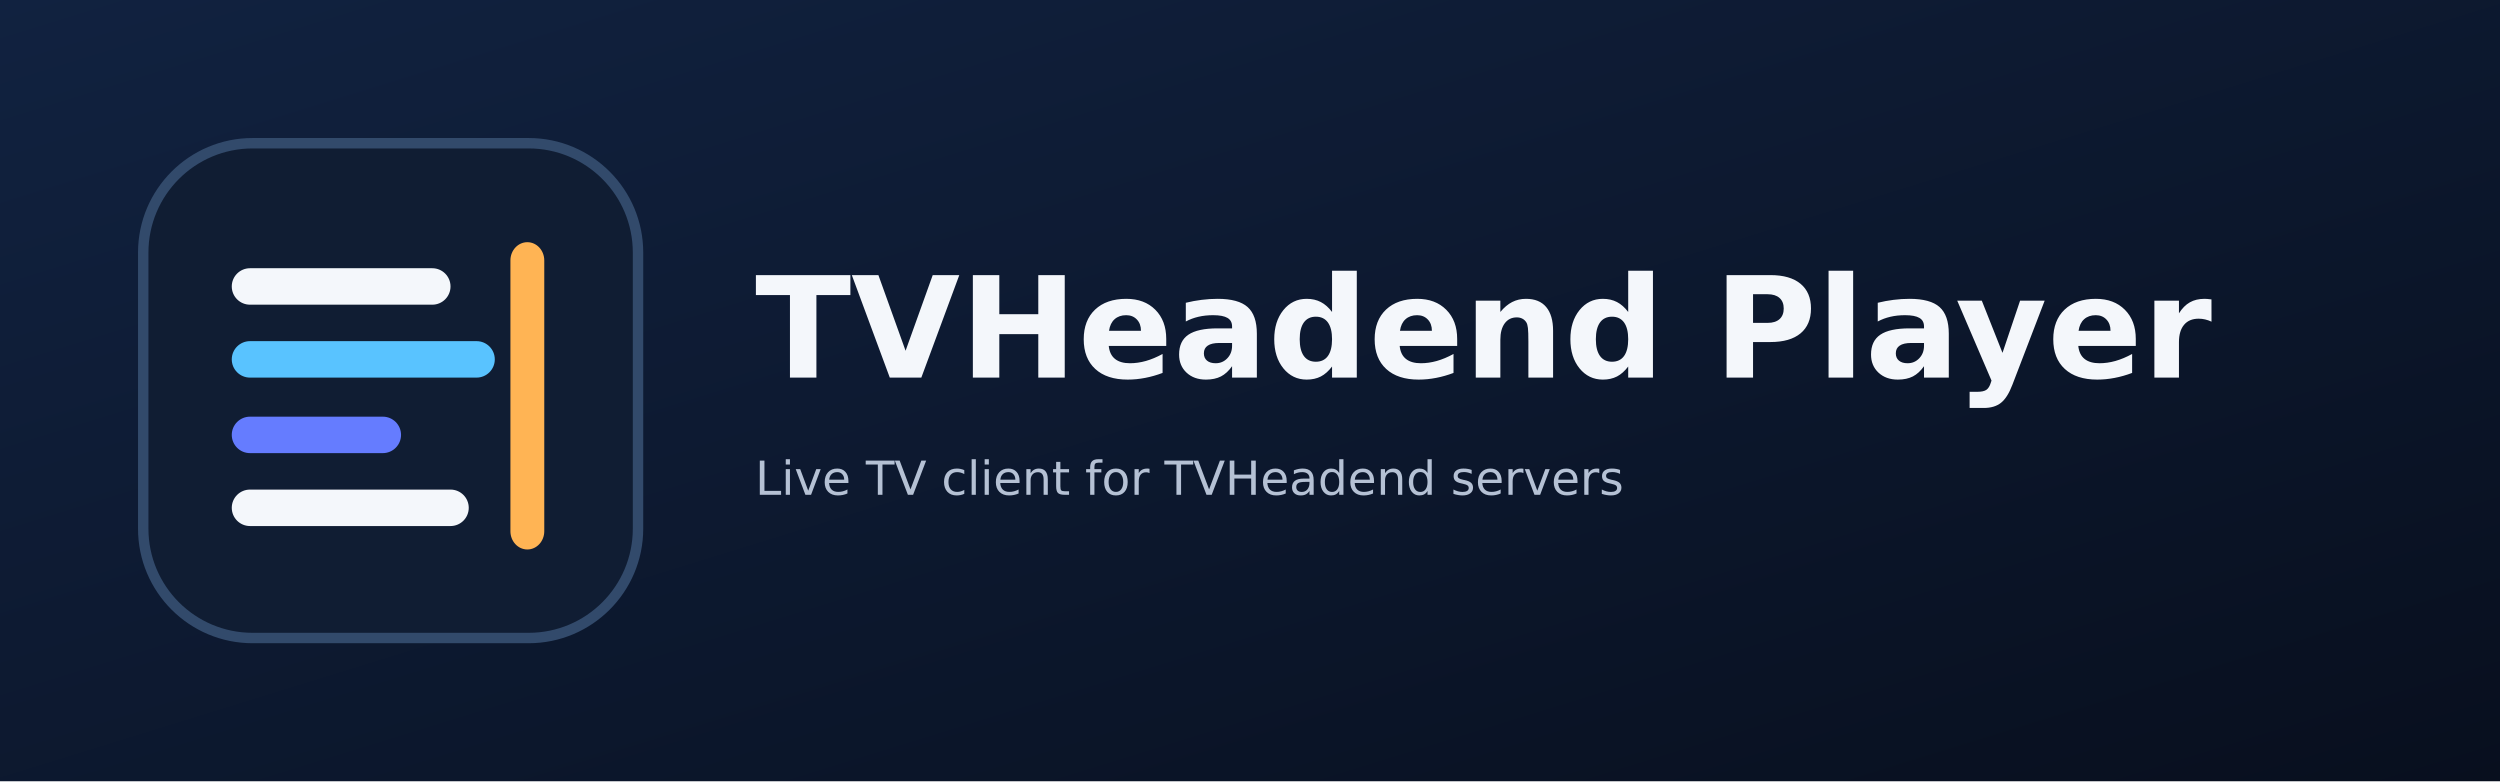
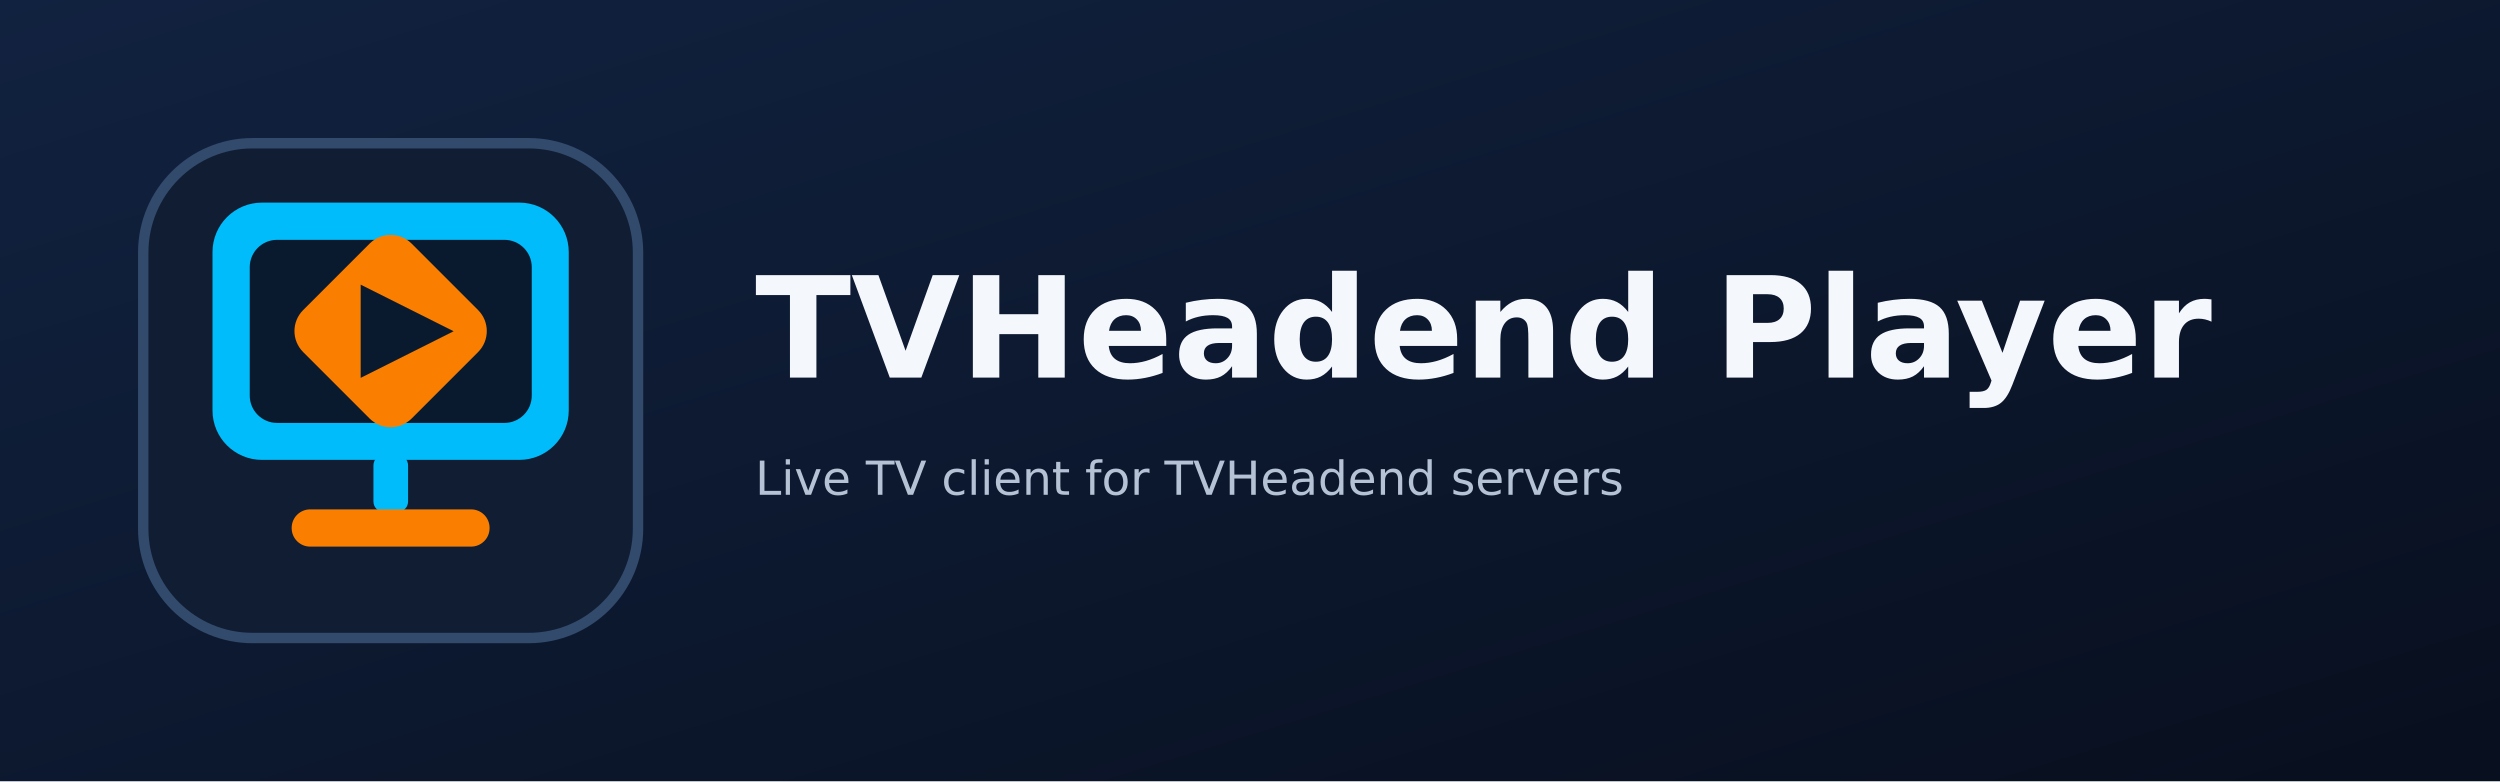
<svg xmlns="http://www.w3.org/2000/svg" width="960" height="300" viewBox="0 0 960 300">
  <defs>
    <linearGradient id="bg" x1="0" y1="0" x2="1" y2="1">
      <stop offset="0" stop-color="#112240" />
      <stop offset="1" stop-color="#080f1e" />
    </linearGradient>
  </defs>
  <rect width="960" height="300" fill="url(#bg)" />
  <rect x="55" y="55" width="190" height="190" rx="42" fill="#101d33" stroke="#324a6b" stroke-width="4" />
-   <rect x="89" y="103" width="84" height="14" rx="7" fill="#f4f7fb" />
-   <rect x="89" y="131" width="101" height="14" rx="7" fill="#59c3ff" />
-   <rect x="89" y="160" width="65" height="14" rx="7" fill="#657cff" />
-   <rect x="89" y="188" width="91" height="14" rx="7" fill="#f4f7fb" />
-   <rect x="196" y="93" width="13" height="118" rx="7" fill="#ffb454" />
+   <rect x="81.6" y="77.8" width="136.8" height="98.8" rx="19" fill="#00BCFA" />
+   <rect x="95.9" y="92.1" width="108.3" height="70.3" rx="10.5" fill="#0A1A2E" />
+   <g transform="translate(150 127.2) rotate(45)">
+     <rect x="-29.5" y="-29.5" width="58.9" height="58.9" rx="11.4" fill="#FA7F00" />
+   </g>
+   <polygon points="138.5,109.3 138.5,145.1 174.2,127.2" fill="#0A1A2E" />
+   <rect x="143.4" y="174.7" width="13.3" height="21.9" rx="4" fill="#00BCFA" />
+   <rect x="112" y="195.6" width="76" height="14.3" rx="7.1" fill="#FA7F00" />
  <text x="290" y="145" fill="#f4f7fb" font-family="DejaVu Sans, sans-serif" font-size="54" font-weight="700">TVHeadend Player</text>
  <text x="290" y="190" fill="#b5c1d4" font-family="DejaVu Sans, sans-serif" font-size="18">Live TV client for TVHeadend servers</text>
</svg>
